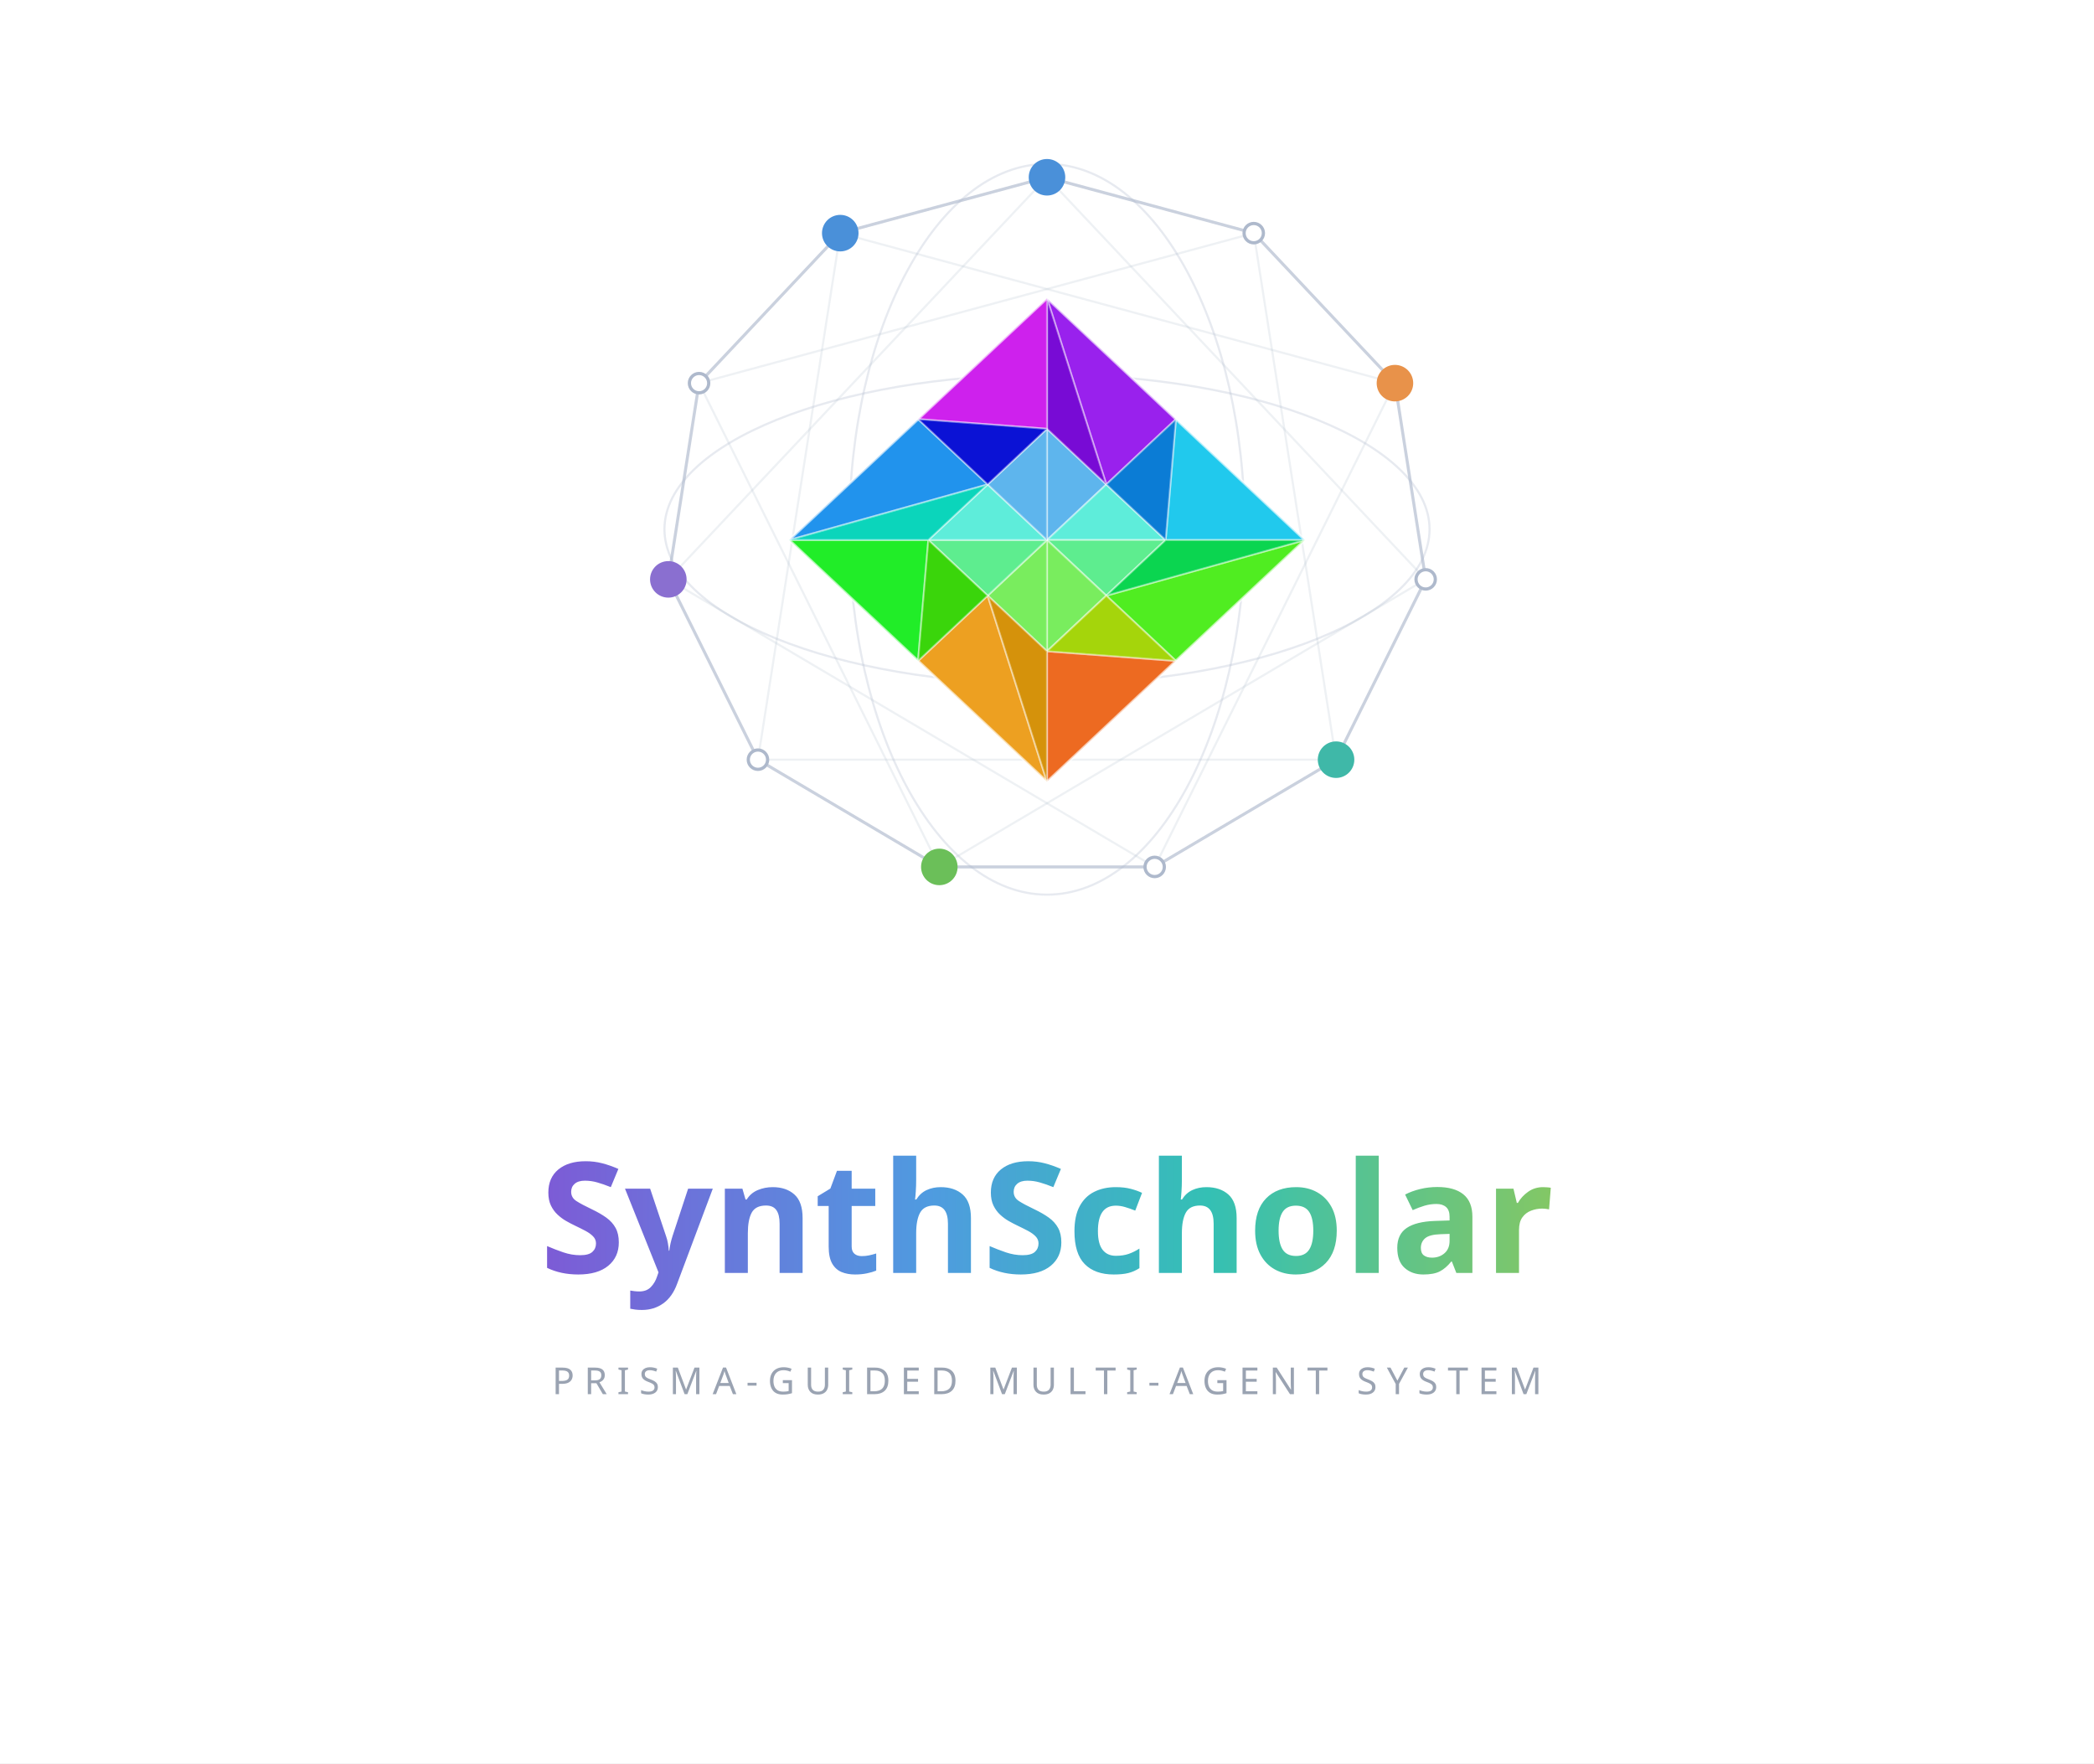
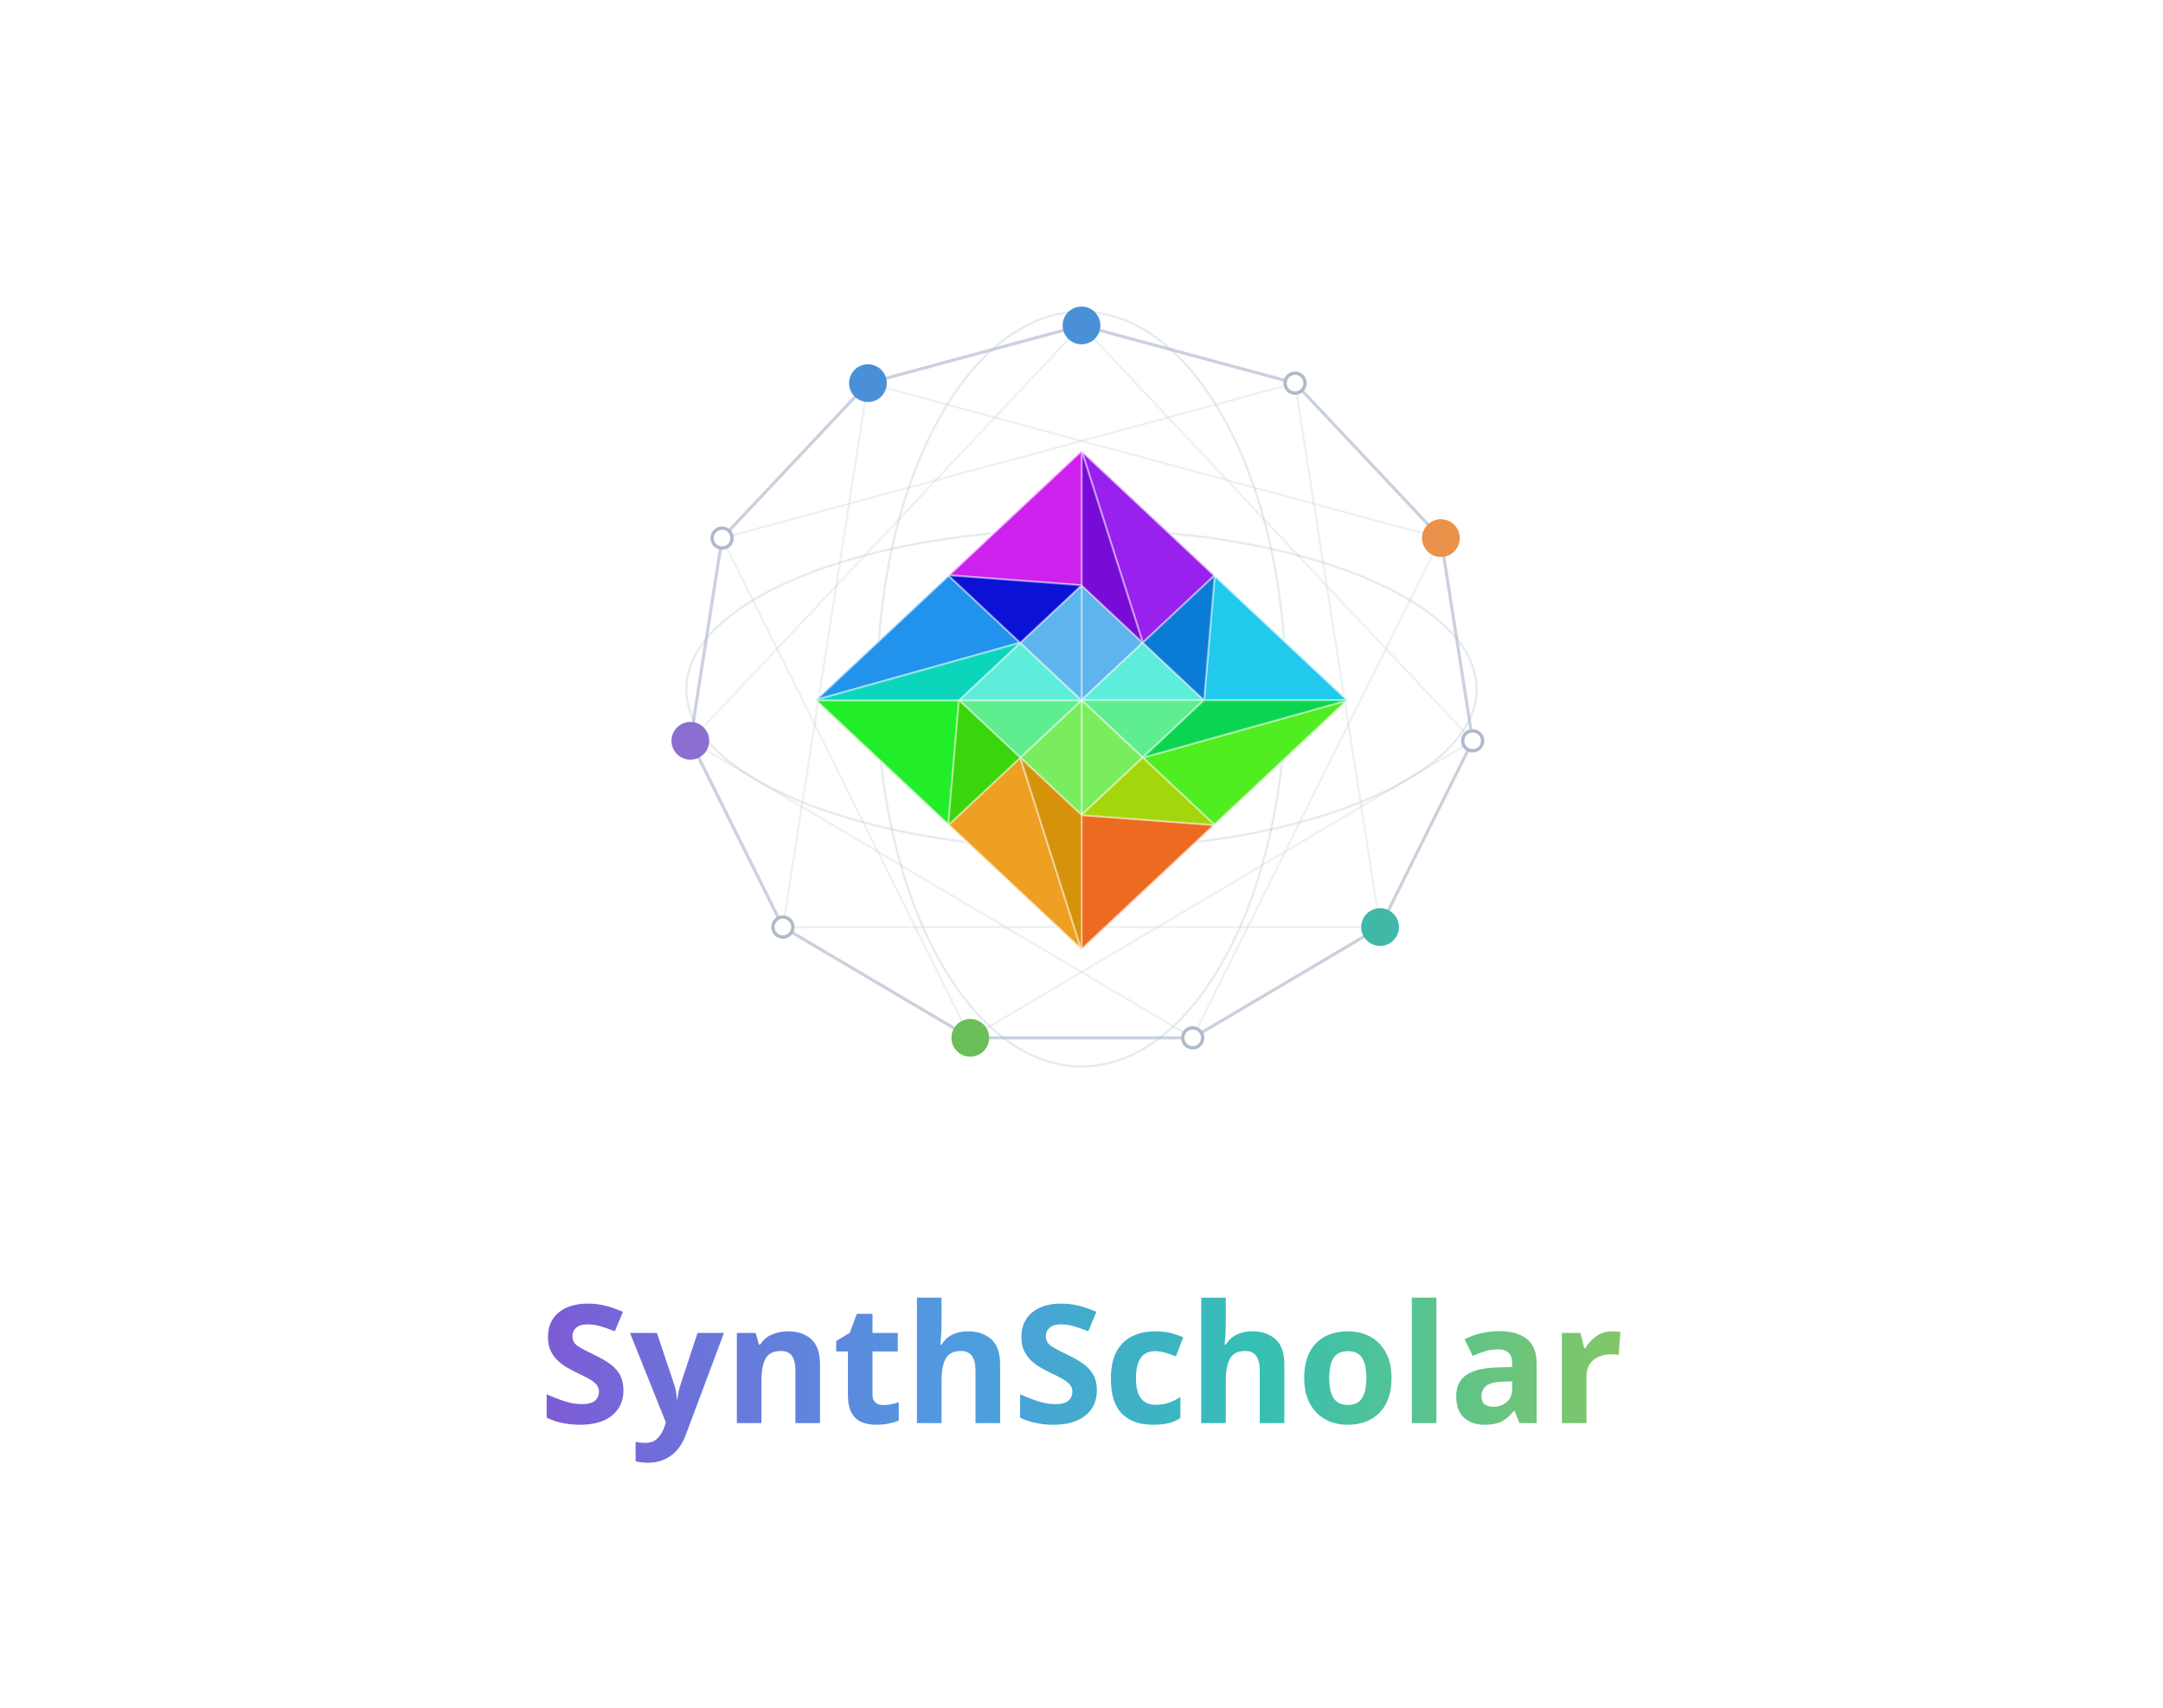
- <svg xmlns="http://www.w3.org/2000/svg" viewBox="0 0 760 640" width="760" height="640">
+ <svg xmlns="http://www.w3.org/2000/svg" viewBox="0 0 760 600" width="760" height="600">
  <defs>
    <linearGradient id="wm" x1="0" y1="0" x2="1" y2="0">
      <stop offset="0" stop-color="#7C5CD6" />
      <stop offset="0.38" stop-color="#4F9BE0" />
      <stop offset="0.66" stop-color="#34C0B4" />
      <stop offset="1" stop-color="#82C766" />
    </linearGradient>
  </defs>
-   <rect width="760" height="640" fill="#ffffff" />
-   <g transform="translate(200.6,40) scale(0.78)">
+   <rect width="760" height="600" fill="#ffffff" />
+   <g transform="translate(200.6,90) scale(0.78)">
    <ellipse cx="230" cy="195" rx="178" ry="72" fill="none" stroke="#AEB9CC" stroke-width="1" stroke-opacity="0.3" />
    <ellipse cx="230" cy="195" rx="92" ry="170" fill="none" stroke="#AEB9CC" stroke-width="1" stroke-opacity="0.3" />
    <g stroke="#AEB9CC" stroke-width="1" stroke-opacity="0.2">
      <line x1="230.0" y1="31.2" x2="406.2" y2="218.3" />
      <line x1="326.2" y1="57.2" x2="364.5" y2="302.2" />
      <line x1="391.9" y1="127.0" x2="280.1" y2="352.1" />
      <line x1="406.2" y1="218.3" x2="179.9" y2="352.1" />
      <line x1="364.5" y1="302.2" x2="95.5" y2="302.2" />
      <line x1="280.1" y1="352.1" x2="53.8" y2="218.3" />
      <line x1="179.9" y1="352.1" x2="68.1" y2="127.0" />
      <line x1="95.5" y1="302.2" x2="133.8" y2="57.2" />
      <line x1="53.8" y1="218.3" x2="230.0" y2="31.2" />
      <line x1="68.1" y1="127.0" x2="326.2" y2="57.2" />
      <line x1="133.8" y1="57.2" x2="391.9" y2="127.0" />
    </g>
    <g stroke="#AEB9CC" stroke-width="1.4" stroke-opacity="0.65" stroke-linecap="round">
      <line x1="230.0" y1="31.2" x2="326.2" y2="57.2" />
      <line x1="326.2" y1="57.2" x2="391.9" y2="127.0" />
      <line x1="391.9" y1="127.0" x2="406.2" y2="218.3" />
      <line x1="406.2" y1="218.3" x2="364.5" y2="302.2" />
      <line x1="364.5" y1="302.2" x2="280.1" y2="352.1" />
      <line x1="280.1" y1="352.1" x2="179.9" y2="352.1" />
      <line x1="179.9" y1="352.1" x2="95.5" y2="302.2" />
      <line x1="95.5" y1="302.2" x2="53.8" y2="218.3" />
      <line x1="53.8" y1="218.3" x2="68.1" y2="127.0" />
      <line x1="68.1" y1="127.0" x2="133.8" y2="57.2" />
      <line x1="133.8" y1="57.2" x2="230.0" y2="31.2" />
    </g>
    <g transform="translate(80,65) scale(0.75)">
      <g stroke="#ffffff" stroke-width="1.2" stroke-opacity="0.4" stroke-linejoin="round">
        <polygon points="200.0,180.0 200.0,111.0 236.8,145.5" fill="hsl(203.7 80% 65%)" />
        <polygon points="200.0,180.0 236.8,145.5 273.6,180.0" fill="hsl(172.1 80% 65%)" />
        <polygon points="200.0,180.0 273.6,180.0 236.8,214.5" fill="hsl(140.4 80% 65%)" />
        <polygon points="200.0,180.0 236.8,214.5 200.0,249.0" fill="hsl(108.8 80% 65%)" />
        <polygon points="200.0,180.0 200.0,249.0 163.2,214.5" fill="hsl(108.8 80% 65%)" />
        <polygon points="200.0,180.0 163.2,214.5 126.4,180.0" fill="hsl(140.4 80% 65%)" />
        <polygon points="200.0,180.0 126.4,180.0 163.2,145.5" fill="hsl(172.1 80% 65%)" />
        <polygon points="200.0,180.0 163.2,145.5 200.0,111.0" fill="hsl(203.7 80% 65%)" />
        <polygon points="200.0,30.0 280.0,105.0 236.8,145.5" fill="hsl(275.2 85% 53%)" />
        <polygon points="200.0,30.0 236.8,145.5 200.0,111.0" fill="hsl(272.4 90% 44%)" />
        <polygon points="280.0,105.0 360.0,180.0 273.6,180.0" fill="hsl(190.6 85% 53%)" />
        <polygon points="280.0,105.0 273.6,180.0 236.8,145.5" fill="hsl(206.4 90% 44%)" />
        <polygon points="360.0,180.0 280.0,255.0 236.8,214.5" fill="hsl(106.1 85% 53%)" />
        <polygon points="360.0,180.0 236.8,214.5 273.6,180.0" fill="hsl(140.4 90% 44%)" />
        <polygon points="280.0,255.0 200.0,330.0 200.0,249.0" fill="hsl(21.5 85% 53%)" />
        <polygon points="280.0,255.0 200.0,249.0 236.8,214.5" fill="hsl(74.4 90% 44%)" />
        <polygon points="200.0,330.0 120.0,255.0 163.2,214.5" fill="hsl(37.3 85% 53%)" />
        <polygon points="200.0,330.0 163.2,214.5 200.0,249.0" fill="hsl(40.1 90% 44%)" />
        <polygon points="120.0,255.0 40.0,180.0 126.4,180.0" fill="hsl(121.9 85% 53%)" />
        <polygon points="120.0,255.0 126.4,180.0 163.2,214.5" fill="hsl(106.1 90% 44%)" />
        <polygon points="40.0,180.0 120.0,105.0 163.2,145.5" fill="hsl(206.4 85% 53%)" />
        <polygon points="40.0,180.0 163.2,145.5 126.4,180.0" fill="hsl(172.1 90% 44%)" />
        <polygon points="120.0,105.0 200.0,30.0 200.0,111.0" fill="hsl(291.0 85% 53%)" />
        <polygon points="120.0,105.0 200.0,111.0 163.2,145.5" fill="hsl(238.1 90% 44%)" />
      </g>
      <polygon points="200,30 280,105 360,180 280,255 200,330 120,255 40,180 120,105" fill="none" stroke="#ffffff" stroke-opacity="0.5" stroke-width="1.8" stroke-linejoin="round" />
    </g>
    <circle cx="230.0" cy="31.2" r="8.5" fill="#4A90D9" />
    <circle cx="326.2" cy="57.2" r="4.5" fill="#ffffff" stroke="#AEB9CC" stroke-width="1.5" />
    <circle cx="391.9" cy="127.0" r="8.5" fill="#E8924A" />
    <circle cx="406.2" cy="218.3" r="4.5" fill="#ffffff" stroke="#AEB9CC" stroke-width="1.5" />
    <circle cx="364.5" cy="302.2" r="8.5" fill="#3FB8A8" />
    <circle cx="280.1" cy="352.1" r="4.5" fill="#ffffff" stroke="#AEB9CC" stroke-width="1.5" />
    <circle cx="179.9" cy="352.1" r="8.5" fill="#6BBF59" />
    <circle cx="95.5" cy="302.2" r="4.5" fill="#ffffff" stroke="#AEB9CC" stroke-width="1.5" />
    <circle cx="53.8" cy="218.3" r="8.5" fill="#8A6FD0" />
    <circle cx="68.1" cy="127.0" r="4.5" fill="#ffffff" stroke="#AEB9CC" stroke-width="1.5" />
    <circle cx="133.8" cy="57.2" r="8.5" fill="#4A90D9" />
  </g>
-   <text x="380" y="462" text-anchor="middle" font-family="Plus Jakarta Sans" font-weight="700" font-size="56" fill="url(#wm)">SynthScholar</text>
-   <text x="380" y="506" text-anchor="middle" font-family="Plus Jakarta Sans" font-weight="500" font-size="13.5" letter-spacing="3.5" fill="#9AA3B2">PRISMA-GUIDED MULTI-AGENT SYSTEM</text>
+   <text x="380" y="500" text-anchor="middle" font-family="Plus Jakarta Sans" font-weight="700" font-size="58" fill="url(#wm)">SynthScholar</text>
</svg>
